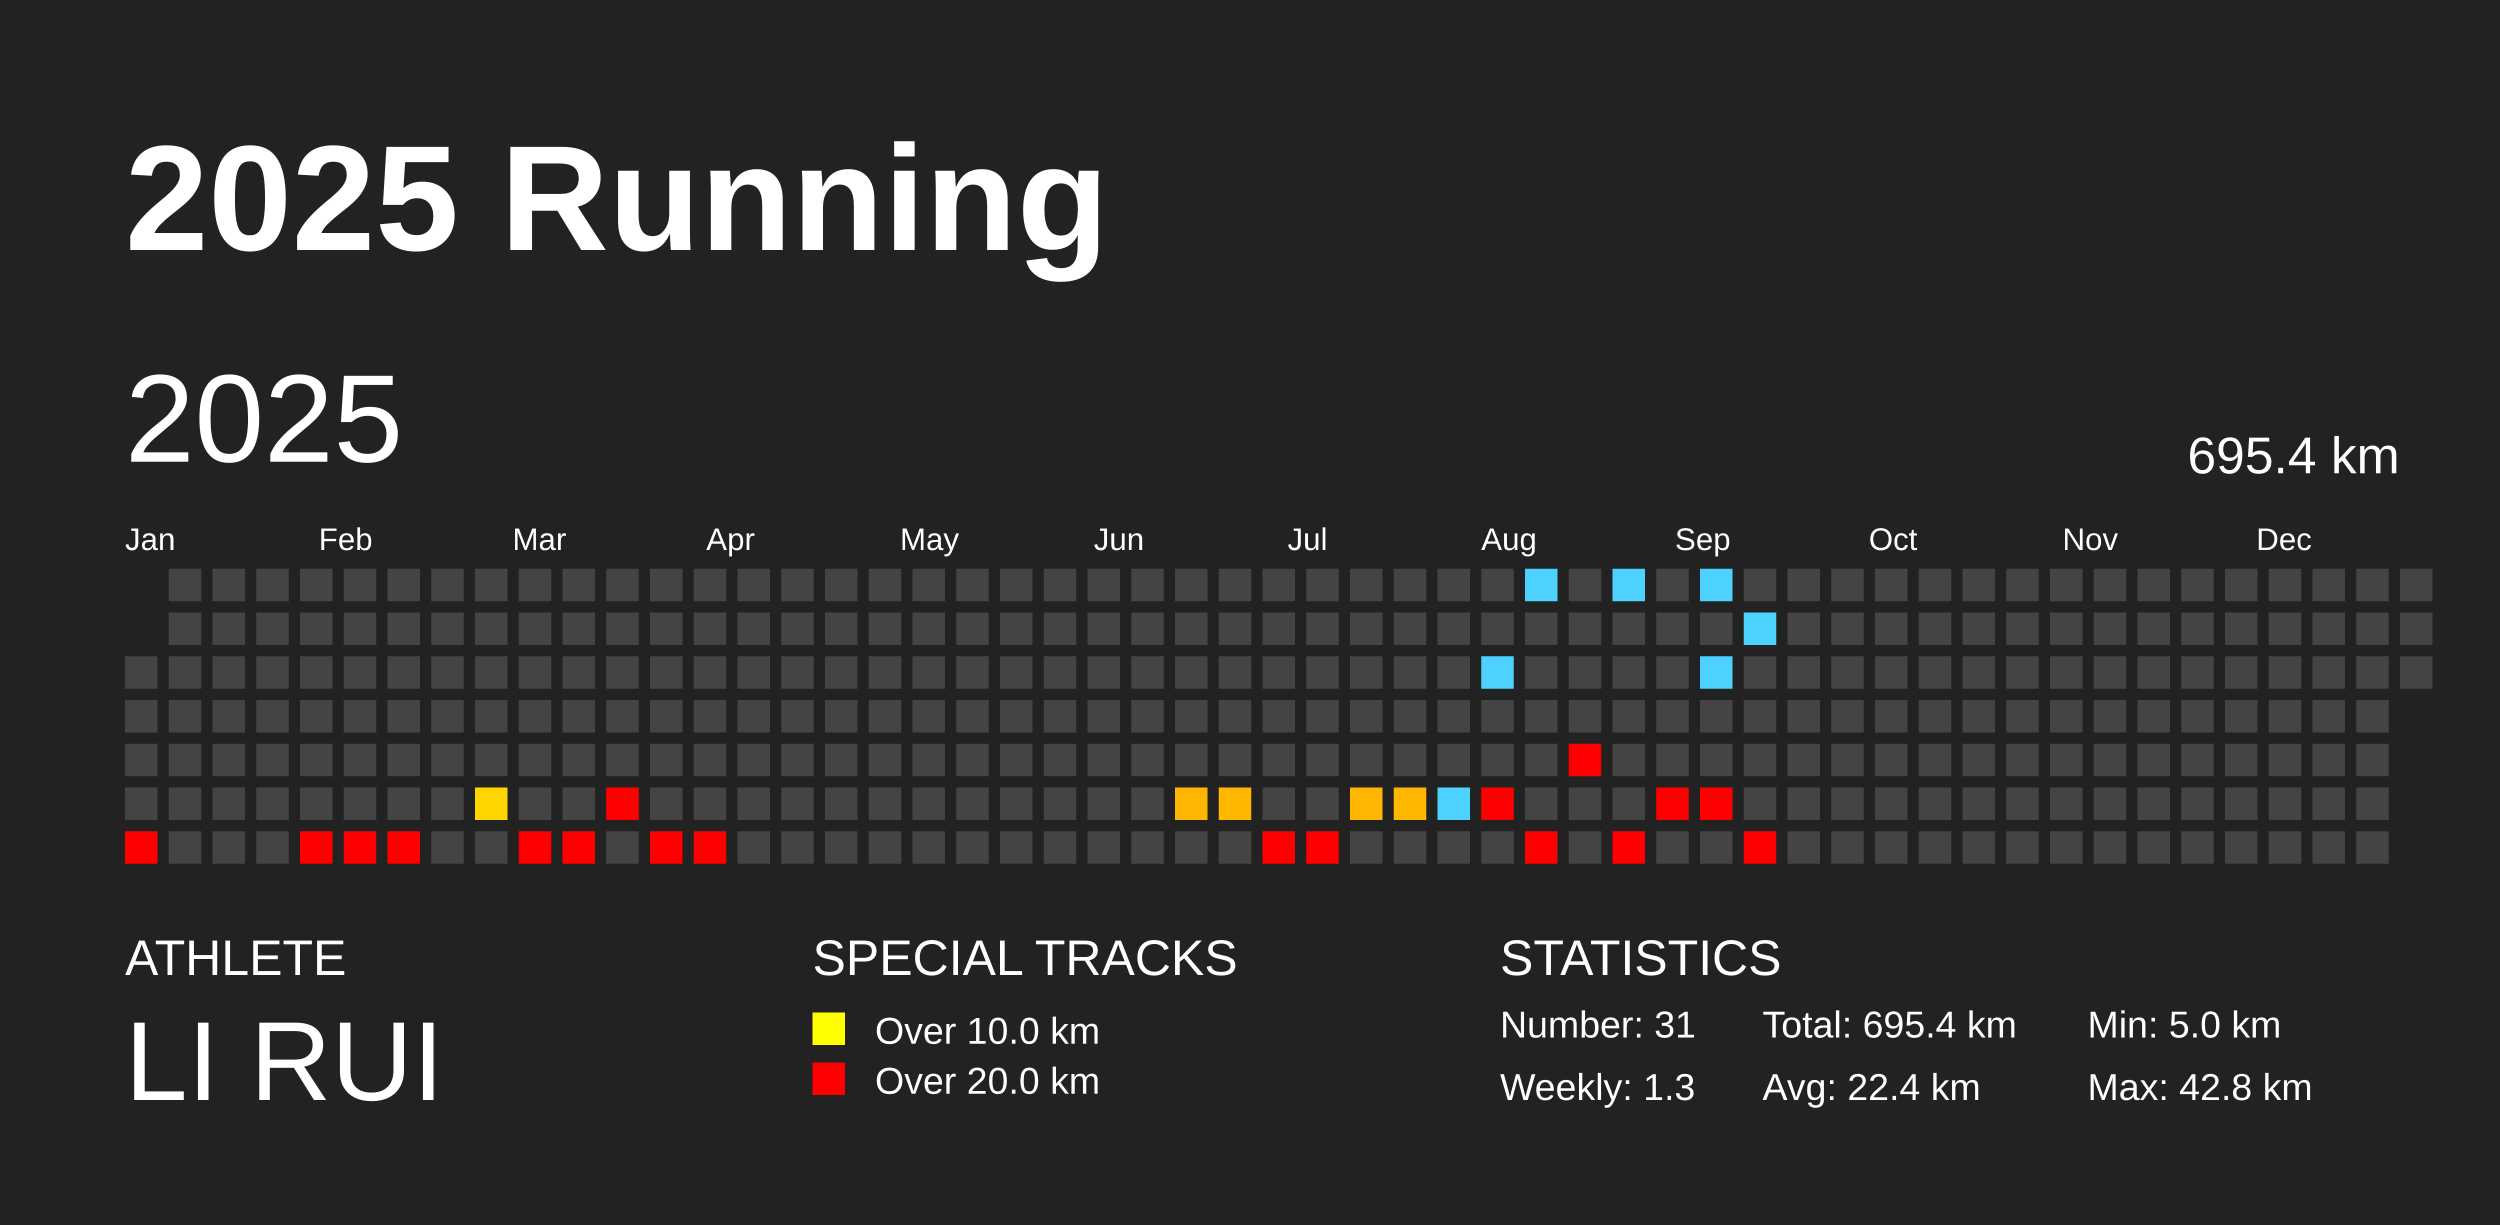
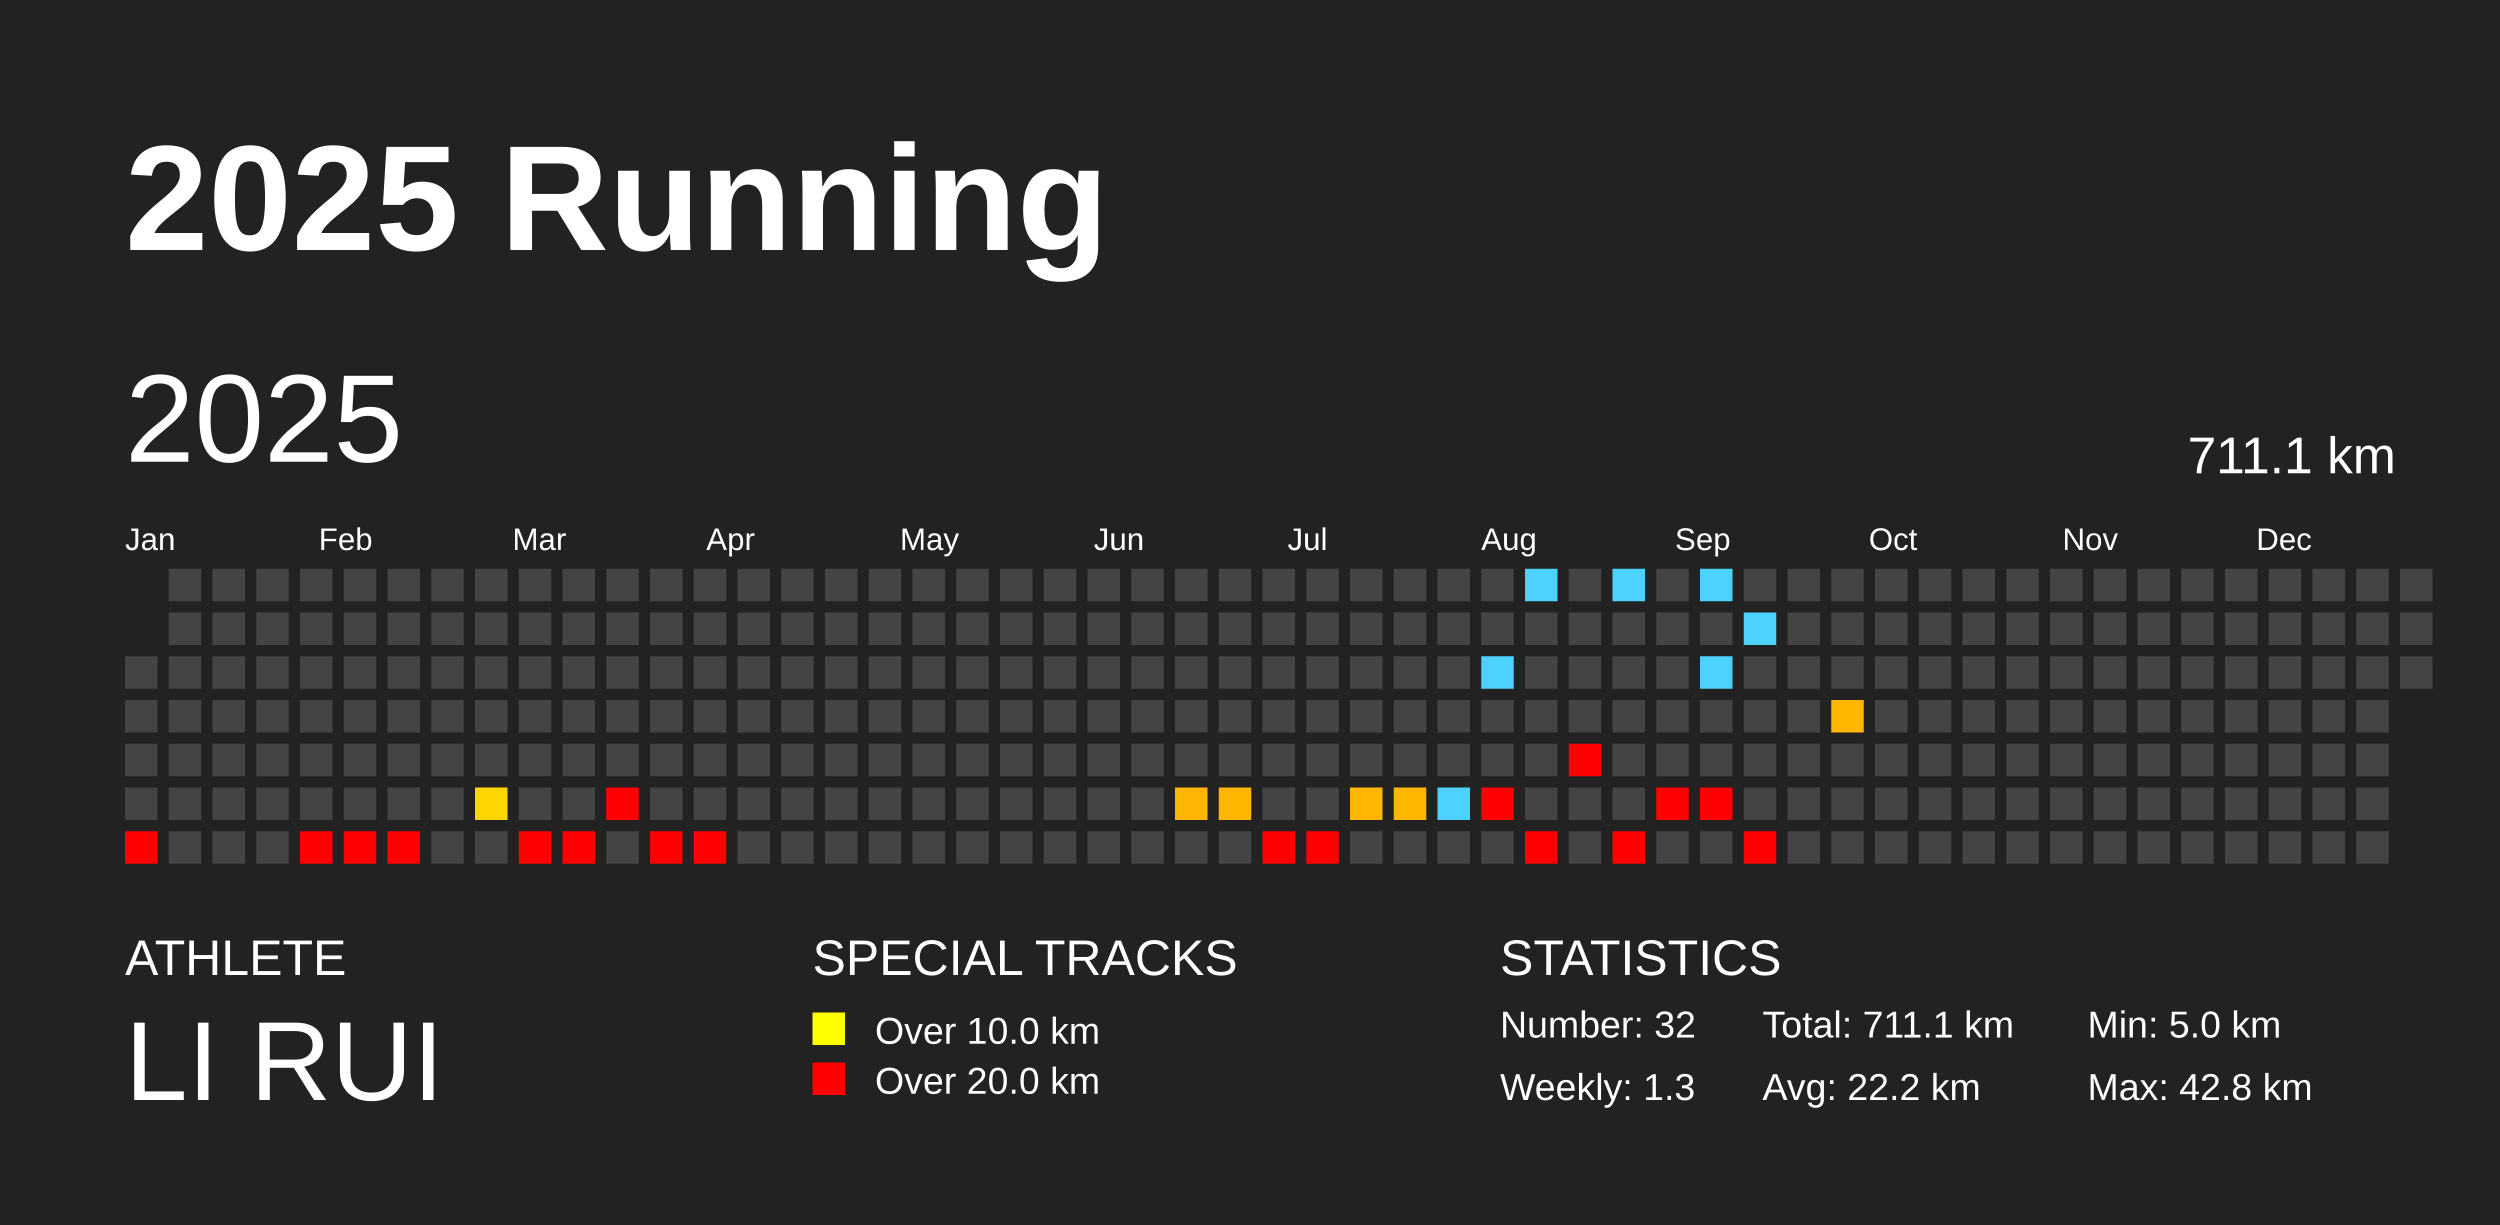
<svg xmlns="http://www.w3.org/2000/svg" baseProfile="full" height="98mm" version="1.1" viewBox="0,0,200,98" width="200mm">
  <defs />
  <rect fill="#222222" height="98" width="200" x="0" y="0" />
  <text fill="#FFFFFF" style="font-size:12px; font-family:Arial; font-weight:bold;" x="10" y="20">2025 Running</text>
  <text fill="#FFFFFF" style="font-size:4px; font-family:Arial" x="10" y="78">ATHLETE</text>
  <text fill="#FFFFFF" style="font-size:9px; font-family:Arial" x="10" y="88">LI RUI</text>
  <text fill="#FFFFFF" style="font-size:4px; font-family:Arial" x="65" y="78">SPECIAL TRACKS</text>
  <rect fill="yellow" height="2.6" width="2.6" x="65" y="81" />
  <text fill="#FFFFFF" style="font-size:3px; font-family:Arial" x="70" y="83.5">Over 10.0 km</text>
  <rect fill="red" height="2.6" width="2.6" x="65" y="85" />
  <text fill="#FFFFFF" style="font-size:3px; font-family:Arial" x="70" y="87.5">Over 20.0 km</text>
  <text fill="#FFFFFF" style="font-size:4px; font-family:Arial" x="120" y="78">STATISTICS</text>
-   <text fill="#FFFFFF" style="font-size:3px; font-family:Arial" x="120" y="83">Number: 31</text>
+   <text fill="#FFFFFF" style="font-size:3px; font-family:Arial" x="120" y="83">Number: 32</text>
  <text fill="#FFFFFF" style="font-size:3px; font-family:Arial" x="120" y="88">Weekly: 1.3</text>
-   <text fill="#FFFFFF" style="font-size:3px; font-family:Arial" x="141" y="83">Total: 695.4 km</text>
-   <text fill="#FFFFFF" style="font-size:3px; font-family:Arial" x="141" y="88">Avg: 22.4 km</text>
+   <text fill="#FFFFFF" style="font-size:3px; font-family:Arial" x="141" y="83">Total: 711.1 km</text>
+   <text fill="#FFFFFF" style="font-size:3px; font-family:Arial" x="141" y="88">Avg: 22.2 km</text>
  <text fill="#FFFFFF" style="font-size:3px; font-family:Arial" x="167" y="83">Min: 5.0 km</text>
  <text fill="#FFFFFF" style="font-size:3px; font-family:Arial" x="167" y="88">Max: 42.8 km</text>
  <text dominant-baseline="hanging" fill="#FFFFFF" style="font-size:10.0px; font-family:Arial;" x="10" y="30">2025</text>
-   <text dominant-baseline="hanging" fill="#FFFFFF" style="font-size:4.125px; font-family:Arial;" x="175" y="35">695.4 km</text>
+   <text dominant-baseline="hanging" fill="#FFFFFF" style="font-size:4.125px; font-family:Arial;" x="175" y="35">711.1 km</text>
  <text fill="#FFFFFF" style="font-size:2.5px; font-family:Arial" x="10.0" y="44">Jan</text>
  <text fill="#FFFFFF" style="font-size:2.5px; font-family:Arial" x="25.5" y="44">Feb</text>
  <text fill="#FFFFFF" style="font-size:2.5px; font-family:Arial" x="41.0" y="44">Mar</text>
  <text fill="#FFFFFF" style="font-size:2.5px; font-family:Arial" x="56.5" y="44">Apr</text>
  <text fill="#FFFFFF" style="font-size:2.5px; font-family:Arial" x="72.0" y="44">May</text>
  <text fill="#FFFFFF" style="font-size:2.5px; font-family:Arial" x="87.5" y="44">Jun</text>
  <text fill="#FFFFFF" style="font-size:2.5px; font-family:Arial" x="103.0" y="44">Jul</text>
  <text fill="#FFFFFF" style="font-size:2.5px; font-family:Arial" x="118.5" y="44">Aug</text>
  <text fill="#FFFFFF" style="font-size:2.5px; font-family:Arial" x="134.0" y="44">Sep</text>
  <text fill="#FFFFFF" style="font-size:2.5px; font-family:Arial" x="149.5" y="44">Oct</text>
  <text fill="#FFFFFF" style="font-size:2.5px; font-family:Arial" x="165.0" y="44">Nov</text>
  <text fill="#FFFFFF" style="font-size:2.5px; font-family:Arial" x="180.5" y="44">Dec</text>
  <rect fill="#444444" height="2.6" width="2.6" x="10.0" y="52.5" />
  <rect fill="#444444" height="2.6" width="2.6" x="10.0" y="56.0" />
  <rect fill="#444444" height="2.6" width="2.6" x="10.0" y="59.5" />
  <rect fill="#444444" height="2.6" width="2.6" x="10.0" y="63.0" />
  <rect fill="red" height="2.6" width="2.6" x="10.0" y="66.5" />
  <rect fill="#444444" height="2.6" width="2.6" x="13.5" y="45.5" />
  <rect fill="#444444" height="2.6" width="2.6" x="13.5" y="49.0" />
  <rect fill="#444444" height="2.6" width="2.6" x="13.5" y="52.5" />
  <rect fill="#444444" height="2.6" width="2.6" x="13.5" y="56.0" />
  <rect fill="#444444" height="2.6" width="2.6" x="13.5" y="59.5" />
  <rect fill="#444444" height="2.6" width="2.6" x="13.5" y="63.0" />
  <rect fill="#444444" height="2.6" width="2.6" x="13.5" y="66.5" />
  <rect fill="#444444" height="2.6" width="2.6" x="17.0" y="45.5" />
  <rect fill="#444444" height="2.6" width="2.6" x="17.0" y="49.0" />
  <rect fill="#444444" height="2.6" width="2.6" x="17.0" y="52.5" />
  <rect fill="#444444" height="2.6" width="2.6" x="17.0" y="56.0" />
  <rect fill="#444444" height="2.6" width="2.6" x="17.0" y="59.5" />
  <rect fill="#444444" height="2.6" width="2.6" x="17.0" y="63.0" />
  <rect fill="#444444" height="2.6" width="2.6" x="17.0" y="66.5" />
  <rect fill="#444444" height="2.6" width="2.6" x="20.5" y="45.5" />
  <rect fill="#444444" height="2.6" width="2.6" x="20.5" y="49.0" />
  <rect fill="#444444" height="2.6" width="2.6" x="20.5" y="52.5" />
  <rect fill="#444444" height="2.6" width="2.6" x="20.5" y="56.0" />
  <rect fill="#444444" height="2.6" width="2.6" x="20.5" y="59.5" />
  <rect fill="#444444" height="2.6" width="2.6" x="20.5" y="63.0" />
  <rect fill="#444444" height="2.6" width="2.6" x="20.5" y="66.5" />
  <rect fill="#444444" height="2.6" width="2.6" x="24.0" y="45.5" />
  <rect fill="#444444" height="2.6" width="2.6" x="24.0" y="49.0" />
  <rect fill="#444444" height="2.6" width="2.6" x="24.0" y="52.5" />
  <rect fill="#444444" height="2.6" width="2.6" x="24.0" y="56.0" />
  <rect fill="#444444" height="2.6" width="2.6" x="24.0" y="59.5" />
  <rect fill="#444444" height="2.6" width="2.6" x="24.0" y="63.0" />
  <rect fill="red" height="2.6" width="2.6" x="24.0" y="66.5" />
  <rect fill="#444444" height="2.6" width="2.6" x="27.5" y="45.5" />
  <rect fill="#444444" height="2.6" width="2.6" x="27.5" y="49.0" />
  <rect fill="#444444" height="2.6" width="2.6" x="27.5" y="52.5" />
  <rect fill="#444444" height="2.6" width="2.6" x="27.5" y="56.0" />
  <rect fill="#444444" height="2.6" width="2.6" x="27.5" y="59.5" />
  <rect fill="#444444" height="2.6" width="2.6" x="27.5" y="63.0" />
  <rect fill="red" height="2.6" width="2.6" x="27.5" y="66.5" />
  <rect fill="#444444" height="2.6" width="2.6" x="31.0" y="45.5" />
  <rect fill="#444444" height="2.6" width="2.6" x="31.0" y="49.0" />
  <rect fill="#444444" height="2.6" width="2.6" x="31.0" y="52.5" />
  <rect fill="#444444" height="2.6" width="2.6" x="31.0" y="56.0" />
  <rect fill="#444444" height="2.6" width="2.6" x="31.0" y="59.5" />
  <rect fill="#444444" height="2.6" width="2.6" x="31.0" y="63.0" />
  <rect fill="red" height="2.6" width="2.6" x="31.0" y="66.5" />
  <rect fill="#444444" height="2.6" width="2.6" x="34.5" y="45.5" />
  <rect fill="#444444" height="2.6" width="2.6" x="34.5" y="49.0" />
  <rect fill="#444444" height="2.6" width="2.6" x="34.5" y="52.5" />
  <rect fill="#444444" height="2.6" width="2.6" x="34.5" y="56.0" />
  <rect fill="#444444" height="2.6" width="2.6" x="34.5" y="59.5" />
  <rect fill="#444444" height="2.6" width="2.6" x="34.5" y="63.0" />
  <rect fill="#444444" height="2.6" width="2.6" x="34.5" y="66.5" />
  <rect fill="#444444" height="2.6" width="2.6" x="38.0" y="45.5" />
  <rect fill="#444444" height="2.6" width="2.6" x="38.0" y="49.0" />
  <rect fill="#444444" height="2.6" width="2.6" x="38.0" y="52.5" />
  <rect fill="#444444" height="2.6" width="2.6" x="38.0" y="56.0" />
  <rect fill="#444444" height="2.6" width="2.6" x="38.0" y="59.5" />
  <rect fill="#ffd500" height="2.6" width="2.6" x="38.0" y="63.0" />
  <rect fill="#444444" height="2.6" width="2.6" x="38.0" y="66.5" />
  <rect fill="#444444" height="2.6" width="2.6" x="41.5" y="45.5" />
  <rect fill="#444444" height="2.6" width="2.6" x="41.5" y="49.0" />
  <rect fill="#444444" height="2.6" width="2.6" x="41.5" y="52.5" />
  <rect fill="#444444" height="2.6" width="2.6" x="41.5" y="56.0" />
  <rect fill="#444444" height="2.6" width="2.6" x="41.5" y="59.5" />
  <rect fill="#444444" height="2.6" width="2.6" x="41.5" y="63.0" />
  <rect fill="red" height="2.6" width="2.6" x="41.5" y="66.5" />
  <rect fill="#444444" height="2.6" width="2.6" x="45.0" y="45.5" />
  <rect fill="#444444" height="2.6" width="2.6" x="45.0" y="49.0" />
  <rect fill="#444444" height="2.6" width="2.6" x="45.0" y="52.5" />
  <rect fill="#444444" height="2.6" width="2.6" x="45.0" y="56.0" />
  <rect fill="#444444" height="2.6" width="2.6" x="45.0" y="59.5" />
  <rect fill="#444444" height="2.6" width="2.6" x="45.0" y="63.0" />
  <rect fill="red" height="2.6" width="2.6" x="45.0" y="66.5" />
  <rect fill="#444444" height="2.6" width="2.6" x="48.5" y="45.5" />
  <rect fill="#444444" height="2.6" width="2.6" x="48.5" y="49.0" />
  <rect fill="#444444" height="2.6" width="2.6" x="48.5" y="52.5" />
  <rect fill="#444444" height="2.6" width="2.6" x="48.5" y="56.0" />
  <rect fill="#444444" height="2.6" width="2.6" x="48.5" y="59.5" />
  <rect fill="red" height="2.6" width="2.6" x="48.5" y="63.0" />
  <rect fill="#444444" height="2.6" width="2.6" x="48.5" y="66.5" />
  <rect fill="#444444" height="2.6" width="2.6" x="52.0" y="45.5" />
  <rect fill="#444444" height="2.6" width="2.6" x="52.0" y="49.0" />
  <rect fill="#444444" height="2.6" width="2.6" x="52.0" y="52.5" />
  <rect fill="#444444" height="2.6" width="2.6" x="52.0" y="56.0" />
  <rect fill="#444444" height="2.6" width="2.6" x="52.0" y="59.5" />
  <rect fill="#444444" height="2.6" width="2.6" x="52.0" y="63.0" />
  <rect fill="red" height="2.6" width="2.6" x="52.0" y="66.5" />
  <rect fill="#444444" height="2.6" width="2.6" x="55.5" y="45.5" />
  <rect fill="#444444" height="2.6" width="2.6" x="55.5" y="49.0" />
  <rect fill="#444444" height="2.6" width="2.6" x="55.5" y="52.5" />
  <rect fill="#444444" height="2.6" width="2.6" x="55.5" y="56.0" />
  <rect fill="#444444" height="2.6" width="2.6" x="55.5" y="59.5" />
  <rect fill="#444444" height="2.6" width="2.6" x="55.5" y="63.0" />
  <rect fill="red" height="2.6" width="2.6" x="55.5" y="66.5" />
  <rect fill="#444444" height="2.6" width="2.6" x="59.0" y="45.5" />
  <rect fill="#444444" height="2.6" width="2.6" x="59.0" y="49.0" />
  <rect fill="#444444" height="2.6" width="2.6" x="59.0" y="52.5" />
  <rect fill="#444444" height="2.6" width="2.6" x="59.0" y="56.0" />
  <rect fill="#444444" height="2.6" width="2.6" x="59.0" y="59.5" />
  <rect fill="#444444" height="2.6" width="2.6" x="59.0" y="63.0" />
  <rect fill="#444444" height="2.6" width="2.6" x="59.0" y="66.5" />
  <rect fill="#444444" height="2.6" width="2.6" x="62.5" y="45.5" />
  <rect fill="#444444" height="2.6" width="2.6" x="62.5" y="49.0" />
  <rect fill="#444444" height="2.6" width="2.6" x="62.5" y="52.5" />
  <rect fill="#444444" height="2.6" width="2.6" x="62.5" y="56.0" />
  <rect fill="#444444" height="2.6" width="2.6" x="62.5" y="59.5" />
  <rect fill="#444444" height="2.6" width="2.6" x="62.5" y="63.0" />
  <rect fill="#444444" height="2.6" width="2.6" x="62.5" y="66.5" />
  <rect fill="#444444" height="2.6" width="2.6" x="66.0" y="45.5" />
  <rect fill="#444444" height="2.6" width="2.6" x="66.0" y="49.0" />
  <rect fill="#444444" height="2.6" width="2.6" x="66.0" y="52.5" />
  <rect fill="#444444" height="2.6" width="2.6" x="66.0" y="56.0" />
  <rect fill="#444444" height="2.6" width="2.6" x="66.0" y="59.5" />
  <rect fill="#444444" height="2.6" width="2.6" x="66.0" y="63.0" />
  <rect fill="#444444" height="2.6" width="2.6" x="66.0" y="66.5" />
  <rect fill="#444444" height="2.6" width="2.6" x="69.5" y="45.5" />
  <rect fill="#444444" height="2.6" width="2.6" x="69.5" y="49.0" />
  <rect fill="#444444" height="2.6" width="2.6" x="69.5" y="52.5" />
  <rect fill="#444444" height="2.6" width="2.6" x="69.5" y="56.0" />
  <rect fill="#444444" height="2.6" width="2.6" x="69.5" y="59.5" />
  <rect fill="#444444" height="2.6" width="2.6" x="69.5" y="63.0" />
  <rect fill="#444444" height="2.6" width="2.6" x="69.5" y="66.5" />
  <rect fill="#444444" height="2.6" width="2.6" x="73.0" y="45.5" />
  <rect fill="#444444" height="2.6" width="2.6" x="73.0" y="49.0" />
  <rect fill="#444444" height="2.6" width="2.6" x="73.0" y="52.5" />
  <rect fill="#444444" height="2.6" width="2.6" x="73.0" y="56.0" />
  <rect fill="#444444" height="2.6" width="2.6" x="73.0" y="59.5" />
  <rect fill="#444444" height="2.6" width="2.6" x="73.0" y="63.0" />
  <rect fill="#444444" height="2.6" width="2.6" x="73.0" y="66.5" />
  <rect fill="#444444" height="2.6" width="2.6" x="76.5" y="45.5" />
  <rect fill="#444444" height="2.6" width="2.6" x="76.5" y="49.0" />
  <rect fill="#444444" height="2.6" width="2.6" x="76.5" y="52.5" />
  <rect fill="#444444" height="2.6" width="2.6" x="76.5" y="56.0" />
  <rect fill="#444444" height="2.6" width="2.6" x="76.5" y="59.5" />
  <rect fill="#444444" height="2.6" width="2.6" x="76.5" y="63.0" />
  <rect fill="#444444" height="2.6" width="2.6" x="76.5" y="66.5" />
  <rect fill="#444444" height="2.6" width="2.6" x="80.0" y="45.5" />
  <rect fill="#444444" height="2.6" width="2.6" x="80.0" y="49.0" />
  <rect fill="#444444" height="2.6" width="2.6" x="80.0" y="52.5" />
  <rect fill="#444444" height="2.6" width="2.6" x="80.0" y="56.0" />
  <rect fill="#444444" height="2.6" width="2.6" x="80.0" y="59.5" />
  <rect fill="#444444" height="2.6" width="2.6" x="80.0" y="63.0" />
  <rect fill="#444444" height="2.6" width="2.6" x="80.0" y="66.5" />
  <rect fill="#444444" height="2.6" width="2.6" x="83.5" y="45.5" />
  <rect fill="#444444" height="2.6" width="2.6" x="83.5" y="49.0" />
  <rect fill="#444444" height="2.6" width="2.6" x="83.5" y="52.5" />
  <rect fill="#444444" height="2.6" width="2.6" x="83.5" y="56.0" />
  <rect fill="#444444" height="2.6" width="2.6" x="83.5" y="59.5" />
  <rect fill="#444444" height="2.6" width="2.6" x="83.5" y="63.0" />
  <rect fill="#444444" height="2.6" width="2.6" x="83.5" y="66.5" />
  <rect fill="#444444" height="2.6" width="2.6" x="87.0" y="45.5" />
  <rect fill="#444444" height="2.6" width="2.6" x="87.0" y="49.0" />
  <rect fill="#444444" height="2.6" width="2.6" x="87.0" y="52.5" />
  <rect fill="#444444" height="2.6" width="2.6" x="87.0" y="56.0" />
  <rect fill="#444444" height="2.6" width="2.6" x="87.0" y="59.5" />
  <rect fill="#444444" height="2.6" width="2.6" x="87.0" y="63.0" />
  <rect fill="#444444" height="2.6" width="2.6" x="87.0" y="66.5" />
  <rect fill="#444444" height="2.6" width="2.6" x="90.5" y="45.5" />
  <rect fill="#444444" height="2.6" width="2.6" x="90.5" y="49.0" />
  <rect fill="#444444" height="2.6" width="2.6" x="90.5" y="52.5" />
  <rect fill="#444444" height="2.6" width="2.6" x="90.5" y="56.0" />
  <rect fill="#444444" height="2.6" width="2.6" x="90.5" y="59.5" />
  <rect fill="#444444" height="2.6" width="2.6" x="90.5" y="63.0" />
  <rect fill="#444444" height="2.6" width="2.6" x="90.5" y="66.5" />
  <rect fill="#444444" height="2.6" width="2.6" x="94.0" y="45.5" />
  <rect fill="#444444" height="2.6" width="2.6" x="94.0" y="49.0" />
  <rect fill="#444444" height="2.6" width="2.6" x="94.0" y="52.5" />
  <rect fill="#444444" height="2.6" width="2.6" x="94.0" y="56.0" />
  <rect fill="#444444" height="2.6" width="2.6" x="94.0" y="59.5" />
  <rect fill="#ffb600" height="2.6" width="2.6" x="94.0" y="63.0" />
  <rect fill="#444444" height="2.6" width="2.6" x="94.0" y="66.5" />
  <rect fill="#444444" height="2.6" width="2.6" x="97.5" y="45.5" />
  <rect fill="#444444" height="2.6" width="2.6" x="97.5" y="49.0" />
  <rect fill="#444444" height="2.6" width="2.6" x="97.5" y="52.5" />
  <rect fill="#444444" height="2.6" width="2.6" x="97.5" y="56.0" />
  <rect fill="#444444" height="2.6" width="2.6" x="97.5" y="59.5" />
  <rect fill="#ffb700" height="2.6" width="2.6" x="97.5" y="63.0" />
  <rect fill="#444444" height="2.6" width="2.6" x="97.5" y="66.5" />
  <rect fill="#444444" height="2.6" width="2.6" x="101.0" y="45.5" />
  <rect fill="#444444" height="2.6" width="2.6" x="101.0" y="49.0" />
  <rect fill="#444444" height="2.6" width="2.6" x="101.0" y="52.5" />
  <rect fill="#444444" height="2.6" width="2.6" x="101.0" y="56.0" />
  <rect fill="#444444" height="2.6" width="2.6" x="101.0" y="59.5" />
  <rect fill="#444444" height="2.6" width="2.6" x="101.0" y="63.0" />
  <rect fill="red" height="2.6" width="2.6" x="101.0" y="66.5" />
  <rect fill="#444444" height="2.6" width="2.6" x="104.5" y="45.5" />
  <rect fill="#444444" height="2.6" width="2.6" x="104.5" y="49.0" />
  <rect fill="#444444" height="2.6" width="2.6" x="104.5" y="52.5" />
  <rect fill="#444444" height="2.6" width="2.6" x="104.5" y="56.0" />
  <rect fill="#444444" height="2.6" width="2.6" x="104.5" y="59.5" />
  <rect fill="#444444" height="2.6" width="2.6" x="104.5" y="63.0" />
  <rect fill="red" height="2.6" width="2.6" x="104.5" y="66.5" />
  <rect fill="#444444" height="2.6" width="2.6" x="108.0" y="45.5" />
  <rect fill="#444444" height="2.6" width="2.6" x="108.0" y="49.0" />
  <rect fill="#444444" height="2.6" width="2.6" x="108.0" y="52.5" />
  <rect fill="#444444" height="2.6" width="2.6" x="108.0" y="56.0" />
  <rect fill="#444444" height="2.6" width="2.6" x="108.0" y="59.5" />
  <rect fill="#ffb600" height="2.6" width="2.6" x="108.0" y="63.0" />
  <rect fill="#444444" height="2.6" width="2.6" x="108.0" y="66.5" />
  <rect fill="#444444" height="2.6" width="2.6" x="111.5" y="45.5" />
  <rect fill="#444444" height="2.6" width="2.6" x="111.5" y="49.0" />
  <rect fill="#444444" height="2.6" width="2.6" x="111.5" y="52.5" />
  <rect fill="#444444" height="2.6" width="2.6" x="111.5" y="56.0" />
  <rect fill="#444444" height="2.6" width="2.6" x="111.5" y="59.5" />
  <rect fill="#ffb700" height="2.6" width="2.6" x="111.5" y="63.0" />
  <rect fill="#444444" height="2.6" width="2.6" x="111.5" y="66.5" />
  <rect fill="#444444" height="2.6" width="2.6" x="115.0" y="45.5" />
  <rect fill="#444444" height="2.6" width="2.6" x="115.0" y="49.0" />
  <rect fill="#444444" height="2.6" width="2.6" x="115.0" y="52.5" />
  <rect fill="#444444" height="2.6" width="2.6" x="115.0" y="56.0" />
  <rect fill="#444444" height="2.6" width="2.6" x="115.0" y="59.5" />
  <rect fill="#4dd2ff" height="2.6" width="2.6" x="115.0" y="63.0" />
  <rect fill="#444444" height="2.6" width="2.6" x="115.0" y="66.5" />
  <rect fill="#444444" height="2.6" width="2.6" x="118.5" y="45.5" />
  <rect fill="#444444" height="2.6" width="2.6" x="118.5" y="49.0" />
  <rect fill="#4dd2ff" height="2.6" width="2.6" x="118.5" y="52.5" />
  <rect fill="#444444" height="2.6" width="2.6" x="118.5" y="56.0" />
  <rect fill="#444444" height="2.6" width="2.6" x="118.5" y="59.5" />
  <rect fill="red" height="2.6" width="2.6" x="118.5" y="63.0" />
  <rect fill="#444444" height="2.6" width="2.6" x="118.5" y="66.5" />
  <rect fill="#4dd2ff" height="2.6" width="2.6" x="122.0" y="45.5" />
  <rect fill="#444444" height="2.6" width="2.6" x="122.0" y="49.0" />
  <rect fill="#444444" height="2.6" width="2.6" x="122.0" y="52.5" />
  <rect fill="#444444" height="2.6" width="2.6" x="122.0" y="56.0" />
  <rect fill="#444444" height="2.6" width="2.6" x="122.0" y="59.5" />
  <rect fill="#444444" height="2.6" width="2.6" x="122.0" y="63.0" />
  <rect fill="red" height="2.6" width="2.6" x="122.0" y="66.5" />
  <rect fill="#444444" height="2.6" width="2.6" x="125.5" y="45.5" />
  <rect fill="#444444" height="2.6" width="2.6" x="125.5" y="49.0" />
  <rect fill="#444444" height="2.6" width="2.6" x="125.5" y="52.5" />
  <rect fill="#444444" height="2.6" width="2.6" x="125.5" y="56.0" />
  <rect fill="red" height="2.6" width="2.6" x="125.5" y="59.5" />
  <rect fill="#444444" height="2.6" width="2.6" x="125.5" y="63.0" />
  <rect fill="#444444" height="2.6" width="2.6" x="125.5" y="66.5" />
  <rect fill="#4dd2ff" height="2.6" width="2.6" x="129.0" y="45.5" />
  <rect fill="#444444" height="2.6" width="2.6" x="129.0" y="49.0" />
  <rect fill="#444444" height="2.6" width="2.6" x="129.0" y="52.5" />
  <rect fill="#444444" height="2.6" width="2.6" x="129.0" y="56.0" />
  <rect fill="#444444" height="2.6" width="2.6" x="129.0" y="59.5" />
  <rect fill="#444444" height="2.6" width="2.6" x="129.0" y="63.0" />
  <rect fill="red" height="2.6" width="2.6" x="129.0" y="66.5" />
  <rect fill="#444444" height="2.6" width="2.6" x="132.5" y="45.5" />
  <rect fill="#444444" height="2.6" width="2.6" x="132.5" y="49.0" />
  <rect fill="#444444" height="2.6" width="2.6" x="132.5" y="52.5" />
  <rect fill="#444444" height="2.6" width="2.6" x="132.5" y="56.0" />
  <rect fill="#444444" height="2.6" width="2.6" x="132.5" y="59.5" />
  <rect fill="red" height="2.6" width="2.6" x="132.5" y="63.0" />
  <rect fill="#444444" height="2.6" width="2.6" x="132.5" y="66.5" />
  <rect fill="#4dd2ff" height="2.6" width="2.6" x="136.0" y="45.5" />
  <rect fill="#444444" height="2.6" width="2.6" x="136.0" y="49.0" />
  <rect fill="#4dd2ff" height="2.6" width="2.6" x="136.0" y="52.5" />
  <rect fill="#444444" height="2.6" width="2.6" x="136.0" y="56.0" />
  <rect fill="#444444" height="2.6" width="2.6" x="136.0" y="59.5" />
  <rect fill="red" height="2.6" width="2.6" x="136.0" y="63.0" />
  <rect fill="#444444" height="2.6" width="2.6" x="136.0" y="66.5" />
  <rect fill="#444444" height="2.6" width="2.6" x="139.5" y="45.5" />
  <rect fill="#4dd2ff" height="2.6" width="2.6" x="139.5" y="49.0" />
  <rect fill="#444444" height="2.6" width="2.6" x="139.5" y="52.5" />
  <rect fill="#444444" height="2.6" width="2.6" x="139.5" y="56.0" />
  <rect fill="#444444" height="2.6" width="2.6" x="139.5" y="59.5" />
  <rect fill="#444444" height="2.6" width="2.6" x="139.5" y="63.0" />
  <rect fill="red" height="2.6" width="2.6" x="139.5" y="66.5" />
  <rect fill="#444444" height="2.6" width="2.6" x="143.0" y="45.5" />
  <rect fill="#444444" height="2.6" width="2.6" x="143.0" y="49.0" />
  <rect fill="#444444" height="2.6" width="2.6" x="143.0" y="52.5" />
  <rect fill="#444444" height="2.6" width="2.6" x="143.0" y="56.0" />
  <rect fill="#444444" height="2.6" width="2.6" x="143.0" y="59.5" />
  <rect fill="#444444" height="2.6" width="2.6" x="143.0" y="63.0" />
  <rect fill="#444444" height="2.6" width="2.6" x="143.0" y="66.5" />
  <rect fill="#444444" height="2.6" width="2.6" x="146.5" y="45.5" />
  <rect fill="#444444" height="2.6" width="2.6" x="146.5" y="49.0" />
  <rect fill="#444444" height="2.6" width="2.6" x="146.5" y="52.5" />
-   <rect fill="#444444" height="2.6" width="2.6" x="146.5" y="56.0" />
+   <rect fill="#ffb700" height="2.6" width="2.6" x="146.5" y="56.0" />
  <rect fill="#444444" height="2.6" width="2.6" x="146.5" y="59.5" />
  <rect fill="#444444" height="2.6" width="2.6" x="146.5" y="63.0" />
  <rect fill="#444444" height="2.6" width="2.6" x="146.5" y="66.5" />
  <rect fill="#444444" height="2.6" width="2.6" x="150.0" y="45.5" />
  <rect fill="#444444" height="2.6" width="2.6" x="150.0" y="49.0" />
  <rect fill="#444444" height="2.6" width="2.6" x="150.0" y="52.5" />
  <rect fill="#444444" height="2.6" width="2.6" x="150.0" y="56.0" />
  <rect fill="#444444" height="2.6" width="2.6" x="150.0" y="59.5" />
  <rect fill="#444444" height="2.6" width="2.6" x="150.0" y="63.0" />
  <rect fill="#444444" height="2.6" width="2.6" x="150.0" y="66.5" />
  <rect fill="#444444" height="2.6" width="2.6" x="153.5" y="45.5" />
  <rect fill="#444444" height="2.6" width="2.6" x="153.5" y="49.0" />
  <rect fill="#444444" height="2.6" width="2.6" x="153.5" y="52.5" />
  <rect fill="#444444" height="2.6" width="2.6" x="153.5" y="56.0" />
  <rect fill="#444444" height="2.6" width="2.6" x="153.5" y="59.5" />
  <rect fill="#444444" height="2.6" width="2.6" x="153.5" y="63.0" />
  <rect fill="#444444" height="2.6" width="2.6" x="153.5" y="66.5" />
  <rect fill="#444444" height="2.6" width="2.6" x="157.0" y="45.5" />
  <rect fill="#444444" height="2.6" width="2.6" x="157.0" y="49.0" />
  <rect fill="#444444" height="2.6" width="2.6" x="157.0" y="52.5" />
  <rect fill="#444444" height="2.6" width="2.6" x="157.0" y="56.0" />
  <rect fill="#444444" height="2.6" width="2.6" x="157.0" y="59.5" />
  <rect fill="#444444" height="2.6" width="2.6" x="157.0" y="63.0" />
  <rect fill="#444444" height="2.6" width="2.6" x="157.0" y="66.5" />
  <rect fill="#444444" height="2.6" width="2.6" x="160.5" y="45.5" />
  <rect fill="#444444" height="2.6" width="2.6" x="160.5" y="49.0" />
  <rect fill="#444444" height="2.6" width="2.6" x="160.5" y="52.5" />
  <rect fill="#444444" height="2.6" width="2.6" x="160.5" y="56.0" />
  <rect fill="#444444" height="2.6" width="2.6" x="160.5" y="59.5" />
  <rect fill="#444444" height="2.6" width="2.6" x="160.5" y="63.0" />
  <rect fill="#444444" height="2.6" width="2.6" x="160.5" y="66.5" />
  <rect fill="#444444" height="2.6" width="2.6" x="164.0" y="45.5" />
  <rect fill="#444444" height="2.6" width="2.6" x="164.0" y="49.0" />
  <rect fill="#444444" height="2.6" width="2.6" x="164.0" y="52.5" />
  <rect fill="#444444" height="2.6" width="2.6" x="164.0" y="56.0" />
  <rect fill="#444444" height="2.6" width="2.6" x="164.0" y="59.5" />
  <rect fill="#444444" height="2.6" width="2.6" x="164.0" y="63.0" />
  <rect fill="#444444" height="2.6" width="2.6" x="164.0" y="66.5" />
  <rect fill="#444444" height="2.6" width="2.6" x="167.5" y="45.5" />
  <rect fill="#444444" height="2.6" width="2.6" x="167.5" y="49.0" />
  <rect fill="#444444" height="2.6" width="2.6" x="167.5" y="52.5" />
  <rect fill="#444444" height="2.6" width="2.6" x="167.5" y="56.0" />
  <rect fill="#444444" height="2.6" width="2.6" x="167.5" y="59.5" />
  <rect fill="#444444" height="2.6" width="2.6" x="167.5" y="63.0" />
  <rect fill="#444444" height="2.6" width="2.6" x="167.5" y="66.5" />
  <rect fill="#444444" height="2.6" width="2.6" x="171.0" y="45.5" />
  <rect fill="#444444" height="2.6" width="2.6" x="171.0" y="49.0" />
  <rect fill="#444444" height="2.6" width="2.6" x="171.0" y="52.5" />
  <rect fill="#444444" height="2.6" width="2.6" x="171.0" y="56.0" />
  <rect fill="#444444" height="2.6" width="2.6" x="171.0" y="59.5" />
  <rect fill="#444444" height="2.6" width="2.6" x="171.0" y="63.0" />
  <rect fill="#444444" height="2.6" width="2.6" x="171.0" y="66.5" />
  <rect fill="#444444" height="2.6" width="2.6" x="174.5" y="45.5" />
  <rect fill="#444444" height="2.6" width="2.6" x="174.5" y="49.0" />
  <rect fill="#444444" height="2.6" width="2.6" x="174.5" y="52.5" />
  <rect fill="#444444" height="2.6" width="2.6" x="174.5" y="56.0" />
  <rect fill="#444444" height="2.6" width="2.6" x="174.5" y="59.5" />
  <rect fill="#444444" height="2.6" width="2.6" x="174.5" y="63.0" />
  <rect fill="#444444" height="2.6" width="2.6" x="174.5" y="66.5" />
  <rect fill="#444444" height="2.6" width="2.6" x="178.0" y="45.5" />
  <rect fill="#444444" height="2.6" width="2.6" x="178.0" y="49.0" />
  <rect fill="#444444" height="2.6" width="2.6" x="178.0" y="52.5" />
  <rect fill="#444444" height="2.6" width="2.6" x="178.0" y="56.0" />
  <rect fill="#444444" height="2.6" width="2.6" x="178.0" y="59.5" />
  <rect fill="#444444" height="2.6" width="2.6" x="178.0" y="63.0" />
  <rect fill="#444444" height="2.6" width="2.6" x="178.0" y="66.5" />
  <rect fill="#444444" height="2.6" width="2.6" x="181.5" y="45.5" />
  <rect fill="#444444" height="2.6" width="2.6" x="181.5" y="49.0" />
  <rect fill="#444444" height="2.6" width="2.6" x="181.5" y="52.5" />
  <rect fill="#444444" height="2.6" width="2.6" x="181.5" y="56.0" />
  <rect fill="#444444" height="2.6" width="2.6" x="181.5" y="59.5" />
  <rect fill="#444444" height="2.6" width="2.6" x="181.5" y="63.0" />
  <rect fill="#444444" height="2.6" width="2.6" x="181.5" y="66.5" />
  <rect fill="#444444" height="2.6" width="2.6" x="185.0" y="45.5" />
  <rect fill="#444444" height="2.6" width="2.6" x="185.0" y="49.0" />
  <rect fill="#444444" height="2.6" width="2.6" x="185.0" y="52.5" />
  <rect fill="#444444" height="2.6" width="2.6" x="185.0" y="56.0" />
  <rect fill="#444444" height="2.6" width="2.6" x="185.0" y="59.5" />
  <rect fill="#444444" height="2.6" width="2.6" x="185.0" y="63.0" />
  <rect fill="#444444" height="2.6" width="2.6" x="185.0" y="66.5" />
  <rect fill="#444444" height="2.6" width="2.6" x="188.5" y="45.5" />
  <rect fill="#444444" height="2.6" width="2.6" x="188.5" y="49.0" />
  <rect fill="#444444" height="2.6" width="2.6" x="188.5" y="52.5" />
  <rect fill="#444444" height="2.6" width="2.6" x="188.5" y="56.0" />
  <rect fill="#444444" height="2.6" width="2.6" x="188.5" y="59.5" />
  <rect fill="#444444" height="2.6" width="2.6" x="188.5" y="63.0" />
  <rect fill="#444444" height="2.6" width="2.6" x="188.5" y="66.5" />
  <rect fill="#444444" height="2.6" width="2.6" x="192.0" y="45.5" />
  <rect fill="#444444" height="2.6" width="2.6" x="192.0" y="49.0" />
  <rect fill="#444444" height="2.6" width="2.6" x="192.0" y="52.5" />
</svg>
